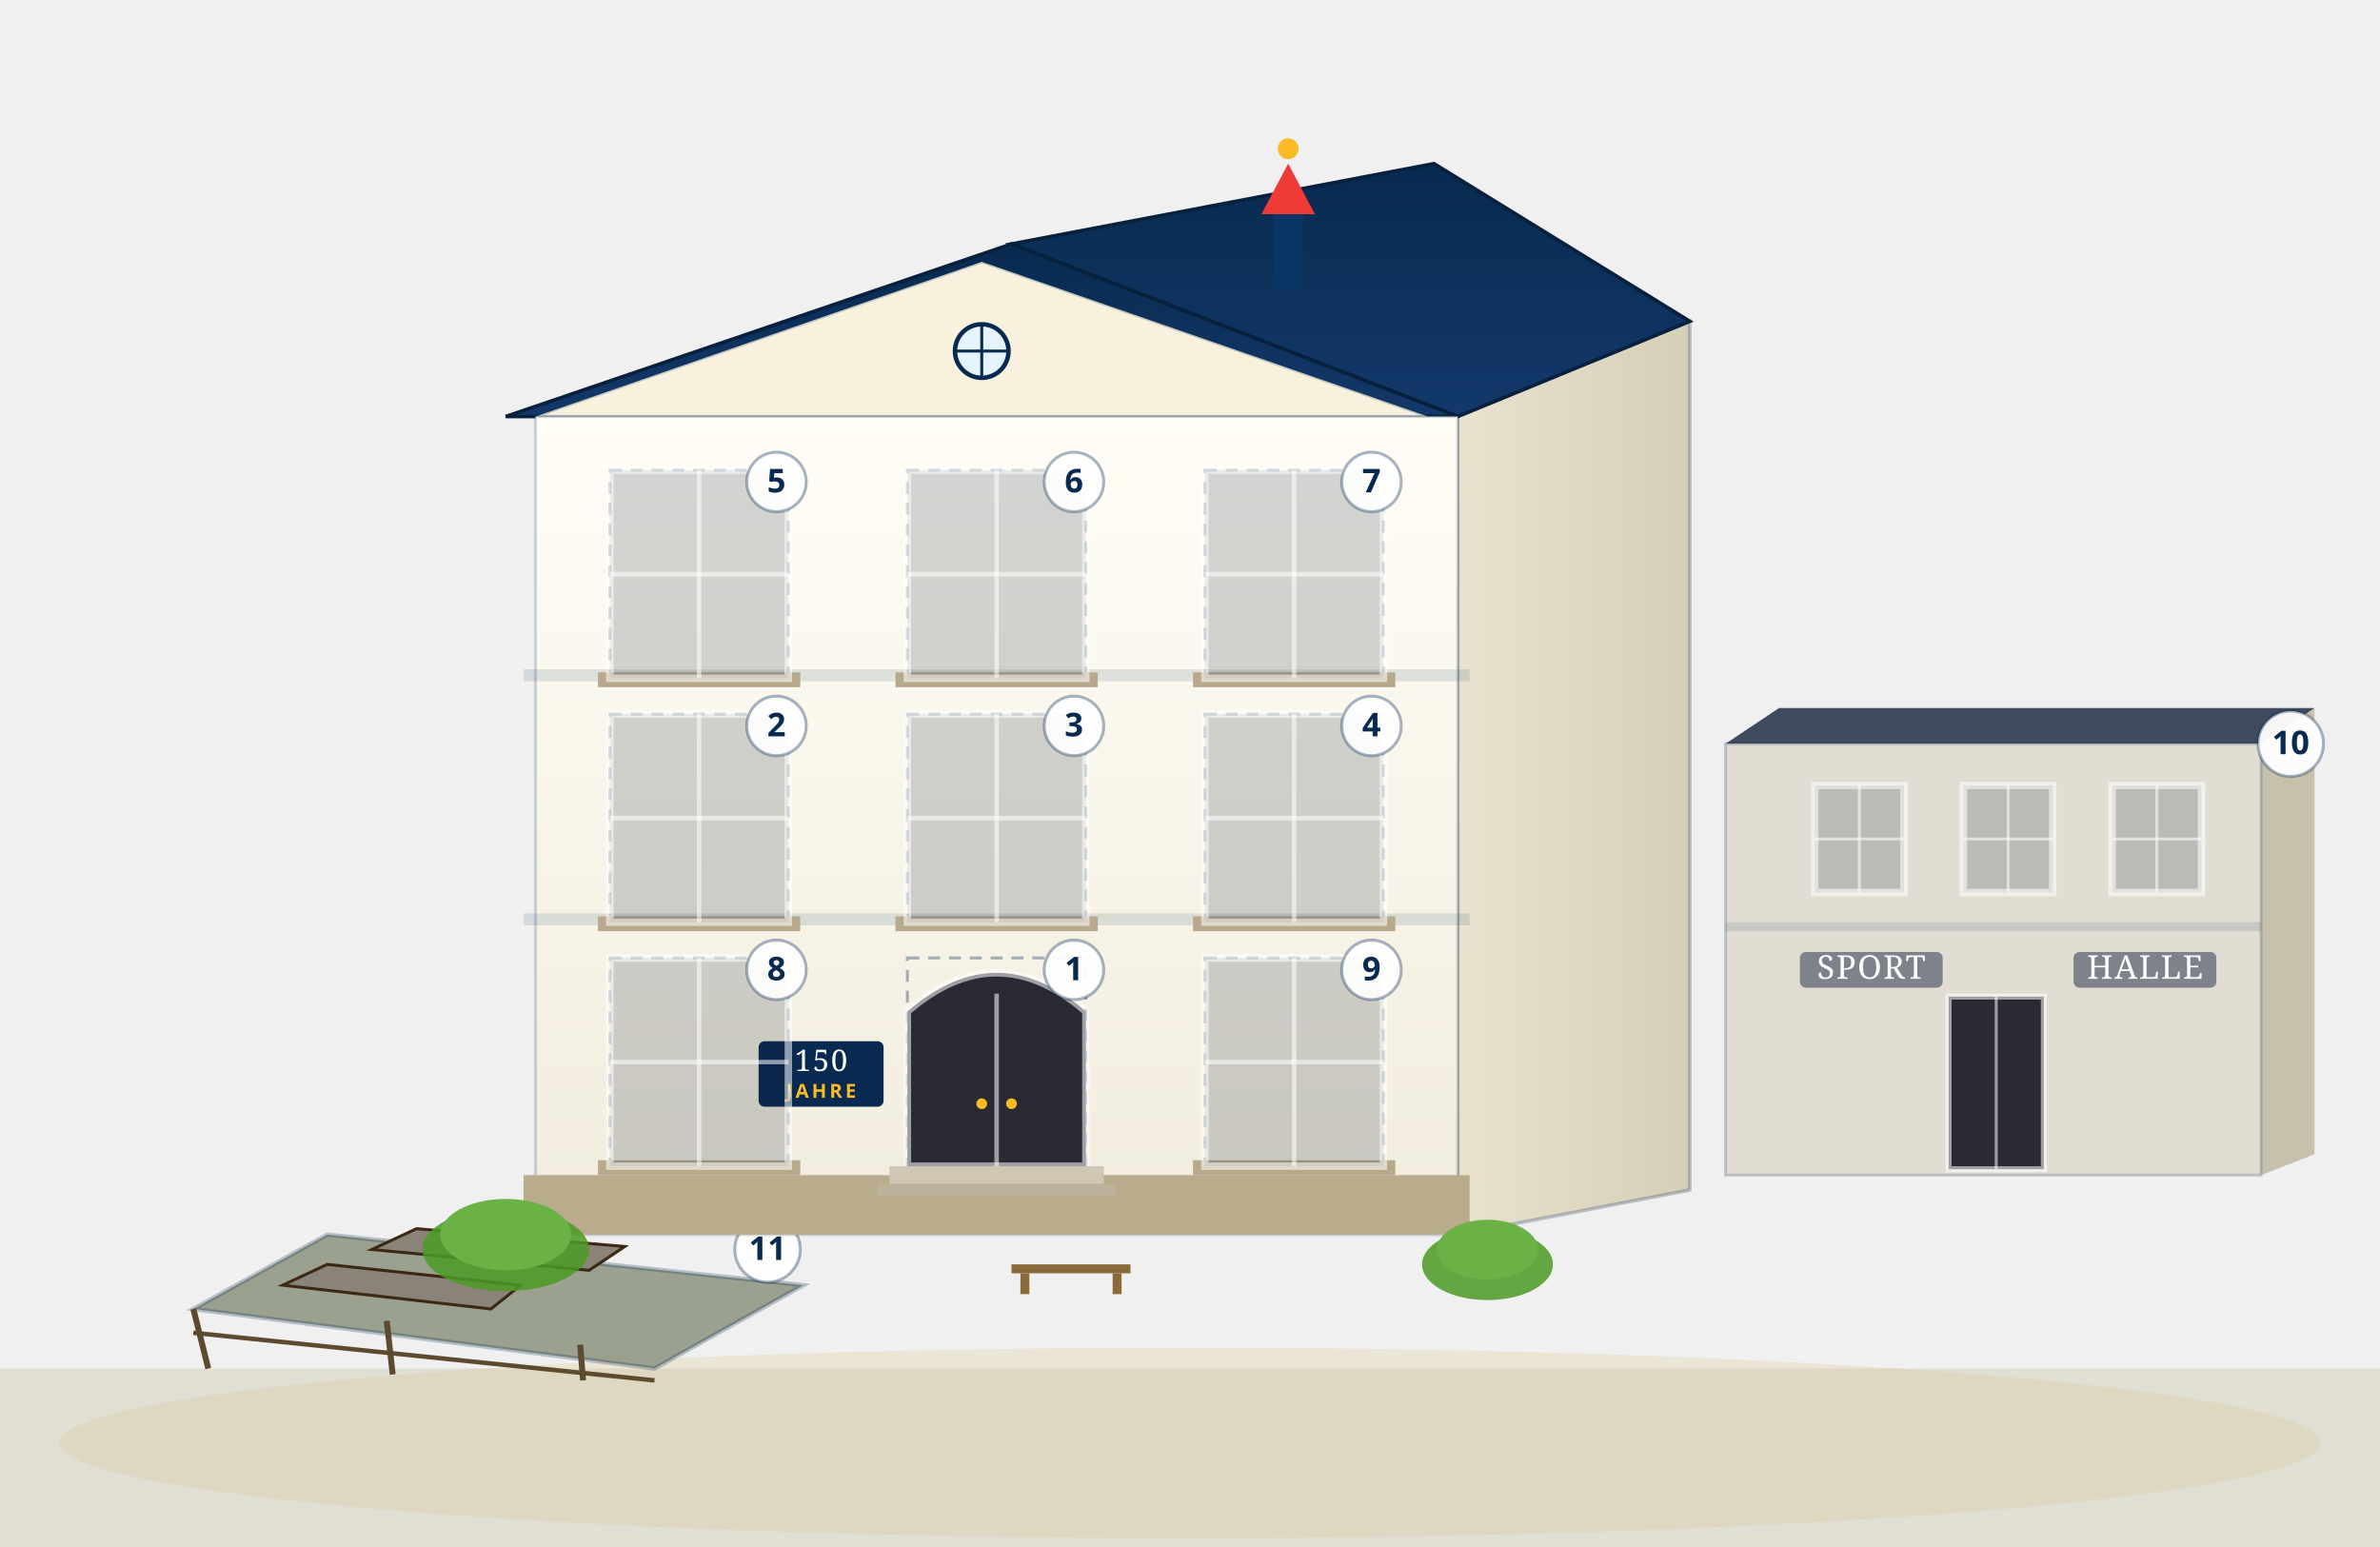
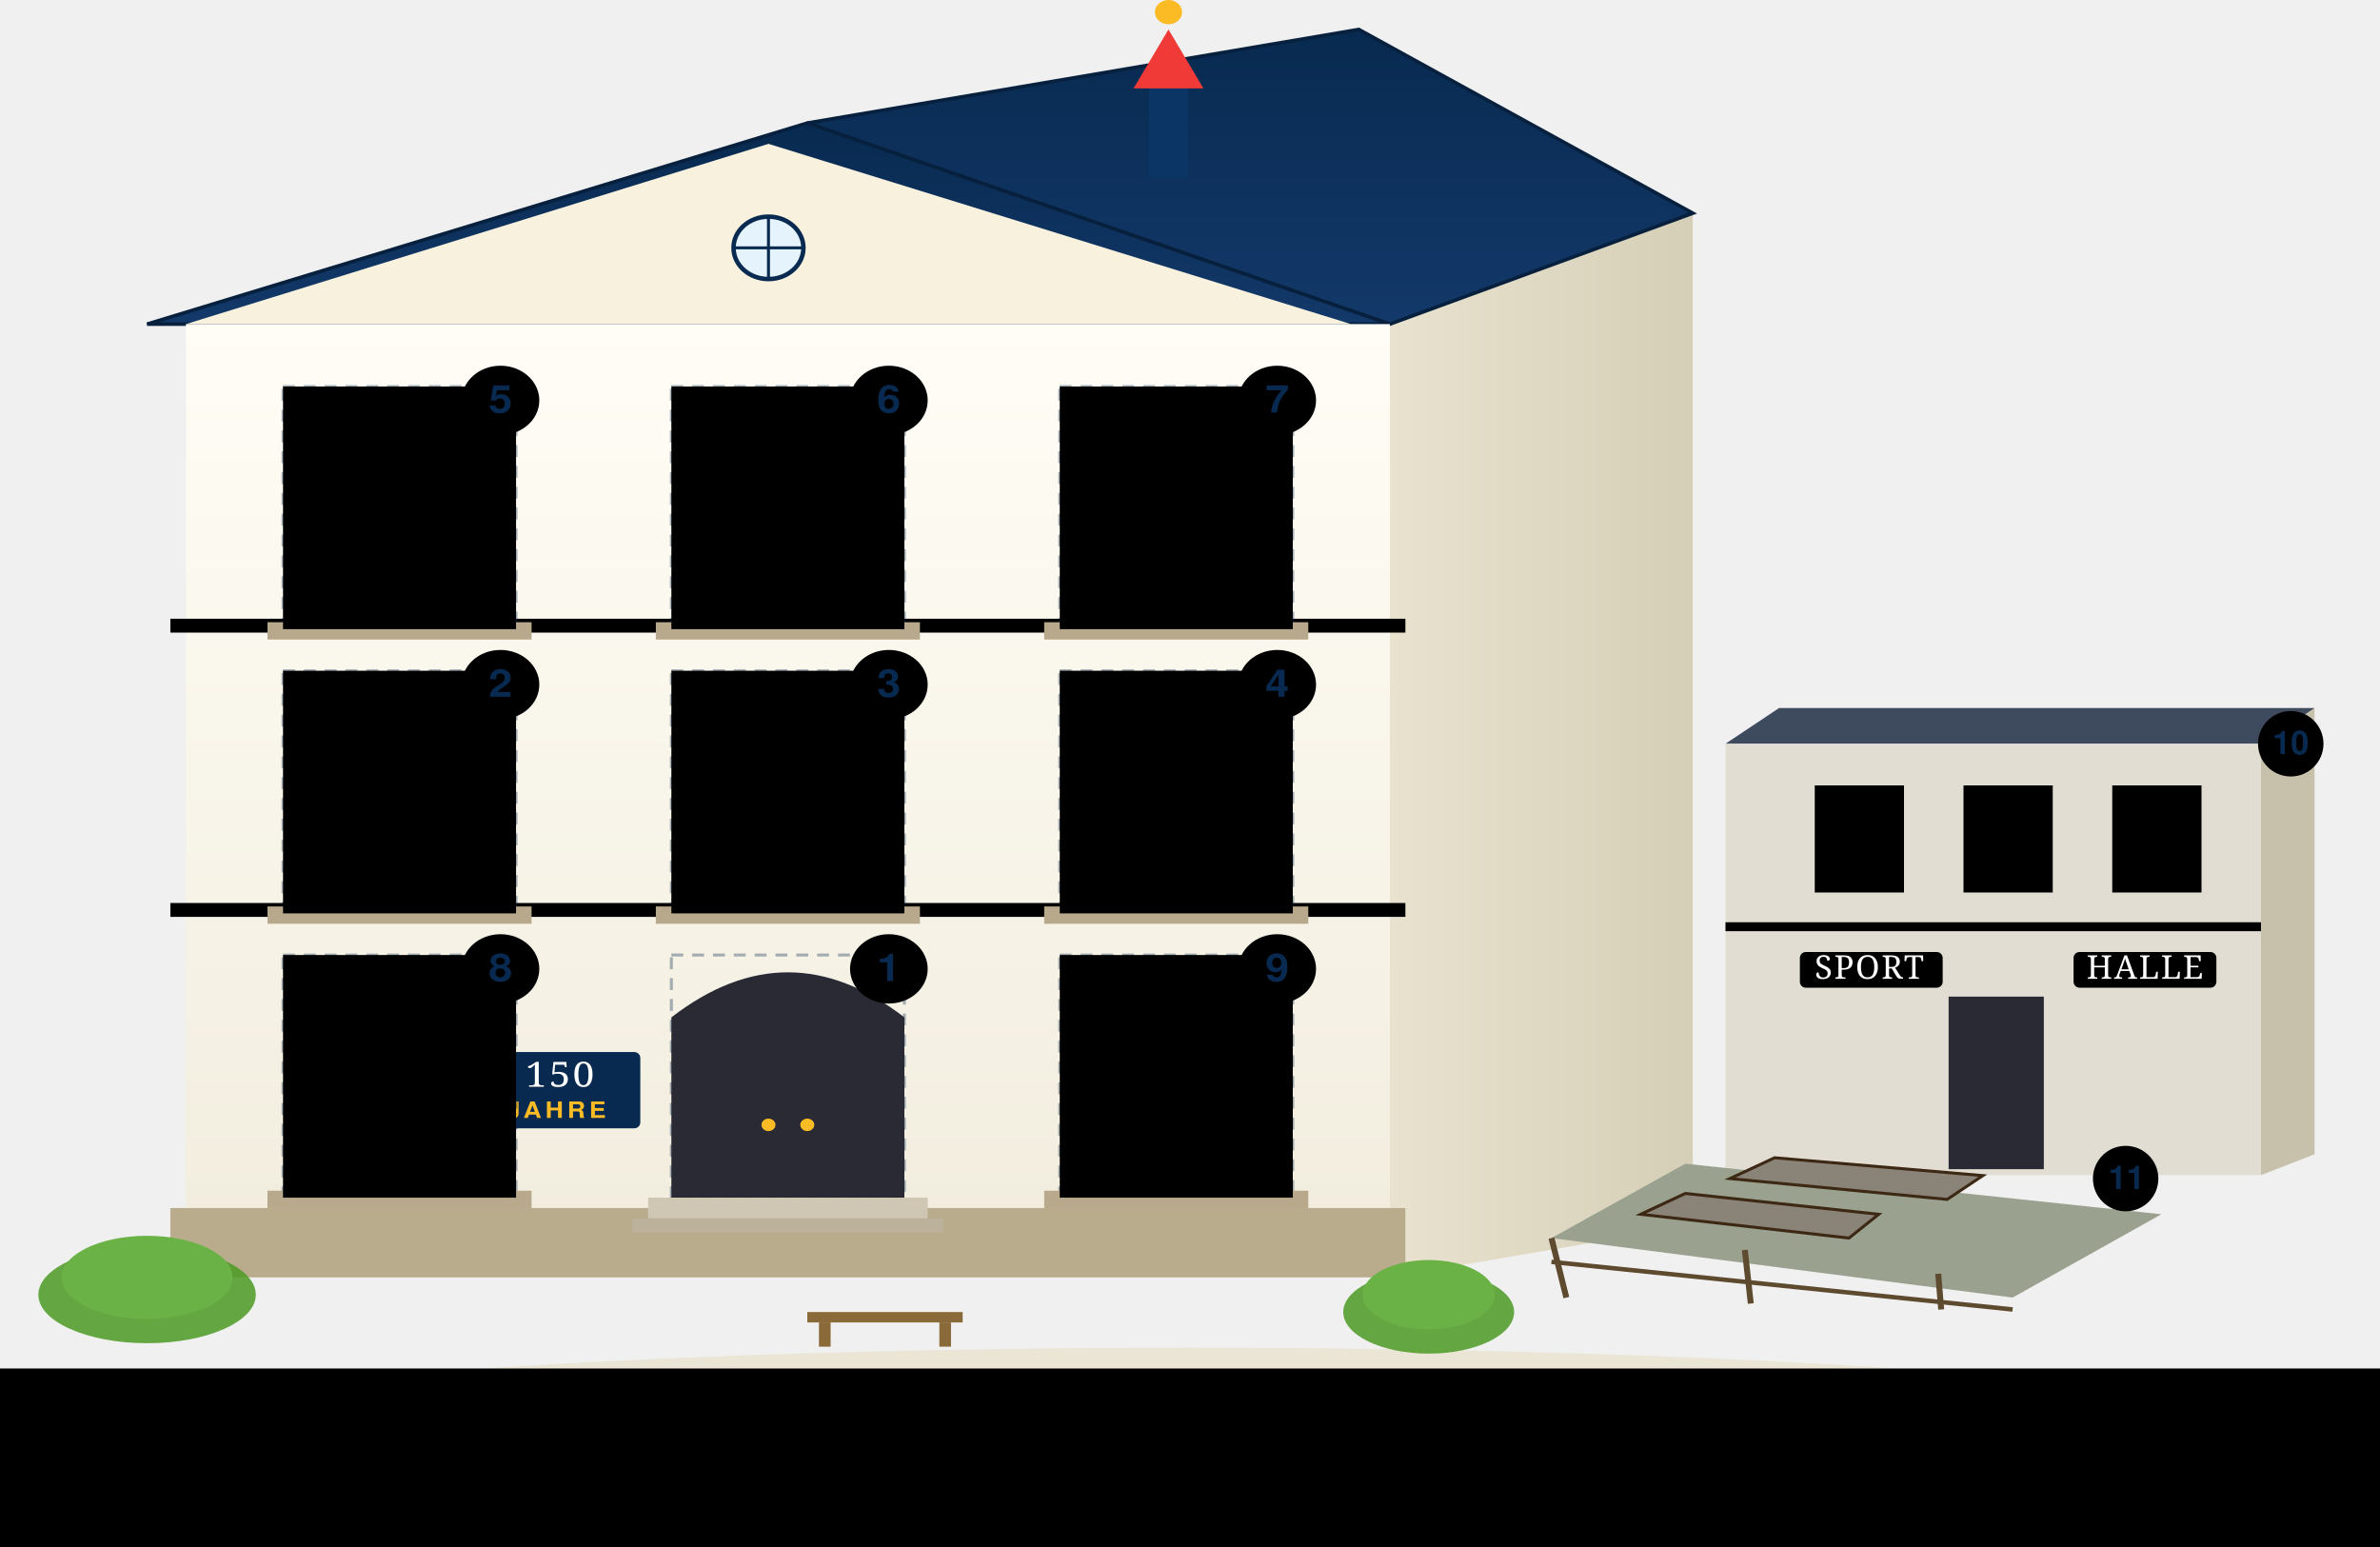
- <svg xmlns="http://www.w3.org/2000/svg" viewBox="0 0 800 520" width="800" height="520">
+ <svg xmlns="http://www.w3.org/2000/svg" id="Ebene_1" version="1.1" viewBox="0 0 800 520">
  <defs>
-     <linearGradient id="sh-wall" x1="0" x2="0" y1="0" y2="1">
-       <stop offset="0" stop-color="#FFFDF6" />
-       <stop offset="1" stop-color="#F1ECDD" />
+     <style>
+       .st0, .st1, .st2, .st3, .st4 {
+         fill: none;
+       }
+ 
+       .st5 {
+         letter-spacing: .05em;
+       }
+ 
+       .st5, .st6, .st3, .st7, .st8, .st9, .st10, .st11 {
+         isolation: isolate;
+       }
+ 
+       .st5, .st8 {
+         fill: #fff;
+         font-family: Georgia, Georgia;
+       }
+ 
+       .st5, .st10 {
+         font-size: 11px;
+       }
+ 
+       .st12 {
+         fill: #e1ddd2;
+       }
+ 
+       .st13 {
+         fill: url(#Unbenannter_Verlauf);
+       }
+ 
+       .st1 {
+         stroke-width: 2px;
+       }
+ 
+       .st1, .st2 {
+         stroke: #5e4a2e;
+       }
+ 
+       .st14 {
+         fill: url(#Unbenannter_Verlauf_4);
+       }
+ 
+       .st15 {
+         fill: #cfc6b3;
+       }
+ 
+       .st6 {
+         fill: #4b9a23;
+         opacity: .85;
+       }
+ 
+       .st2, .st16 {
+         stroke-width: 1.5px;
+       }
+ 
+       .st17 {
+         fill: #bcb29c;
+       }
+ 
+       .st18 {
+         fill: #9aa18f;
+       }
+ 
+       .st3 {
+         opacity: .35;
+         stroke-dasharray: 4 3;
+       }
+ 
+       .st3, .st4, .st16 {
+         stroke: #082a50;
+       }
+ 
+       .st19 {
+         fill: #b9ac8c;
+       }
+ 
+       .st20 {
+         fill: #8a8478;
+         stroke: #3d2814;
+       }
+ 
+       .st21 {
+         fill: #b9a98c;
+       }
+ 
+       .st7 {
+         font-size: 7.57px;
+         letter-spacing: .15em;
+       }
+ 
+       .st7, .st22 {
+         fill: #fbbb24;
+       }
+ 
+       .st7, .st9, .st10 {
+         font-family: Helvetica-Bold, Helvetica;
+         font-weight: 700;
+       }
+ 
+       .st23 {
+         fill: url(#Unbenannter_Verlauf_2);
+       }
+ 
+       .st23, .st24 {
+         stroke: #06203d;
+         stroke-width: 1.2px;
+       }
+ 
+       .st24 {
+         fill: url(#Unbenannter_Verlauf_3);
+       }
+ 
+       .st8 {
+         font-size: 11.65px;
+         letter-spacing: .05em;
+       }
+ 
+       .st25 {
+         fill: #f7f1de;
+       }
+ 
+       .st26 {
+         fill: #6bb246;
+       }
+ 
+       .st27 {
+         fill: #8b6a3a;
+       }
+ 
+       .st28, .st9, .st10 {
+         fill: #082a50;
+       }
+ 
+       .st9 {
+         font-size: 12.82px;
+       }
+ 
+       .st29 {
+         fill: #2a2a35;
+       }
+ 
+       .st30 {
+         fill: #3e4a5e;
+       }
+ 
+       .st31 {
+         fill: #0b3565;
+       }
+ 
+       .st11 {
+         fill: #e8e0cb;
+         opacity: .7;
+       }
+ 
+       .st32 {
+         fill: #c7c0ab;
+       }
+ 
+       .st33 {
+         fill: #ef3a37;
+       }
+ 
+       .st16 {
+         fill: #e4f3fc;
+       }
+     </style>
+     <linearGradient id="Unbenannter_Verlauf" data-name="Unbenannter Verlauf" x1="-552.13" y1="799.63" x2="-550.82" y2="799.63" gradientTransform="translate(43533 245736) scale(78 -307)" gradientUnits="userSpaceOnUse">
+       <stop offset="0" stop-color="#e8e2cf" />
+       <stop offset="1" stop-color="#d6cfb7" />
    </linearGradient>
-     <linearGradient id="sh-rightwall" x1="0" x2="1" y1="0" y2="0">
-       <stop offset="0" stop-color="#E8E2CF" />
-       <stop offset="1" stop-color="#D6CFB7" />
-     </linearGradient>
-     <linearGradient id="sh-roof" x1="0" x2="0" y1="0" y2="1">
-       <stop offset="0" stop-color="#082A50" />
+     <linearGradient id="Unbenannter_Verlauf_2" data-name="Unbenannter Verlauf 2" x1="-556.2" y1="798.25" x2="-556.2" y2="797.08" gradientTransform="translate(127233 67861) scale(228 -85)" gradientUnits="userSpaceOnUse">
+       <stop offset="0" stop-color="#082a50" />
      <stop offset="1" stop-color="#13396a" />
    </linearGradient>
-     <style>
-       .window-frame { fill: rgba(20, 30, 50, 0.18); stroke: rgba(255,255,255,.55); stroke-width: 2.5; }
-       .window-sill { fill: #b9a98c; }
-       .station-nr { font-family: system-ui, sans-serif; font-size: 11px; font-weight: 800; fill: #082a50; text-anchor: middle; }
-       .window-guide { fill: none; stroke: #082a50; stroke-width: 1; stroke-dasharray: 4 3; opacity: 0.35; }
-     </style>
+     <linearGradient id="Unbenannter_Verlauf_3" data-name="Unbenannter Verlauf 3" x1="-556.98" y1="796.89" x2="-556.98" y2="795.73" gradientTransform="translate(178491 46261) scale(320 -58)" gradientUnits="userSpaceOnUse">
+       <stop offset="0" stop-color="#082a50" />
+       <stop offset="1" stop-color="#13396a" />
+     </linearGradient>
+     <linearGradient id="Unbenannter_Verlauf_4" data-name="Unbenannter Verlauf 4" x1="-556.92" y1="800.1" x2="-556.92" y2="798.93" gradientTransform="translate(172911 220136) scale(310 -275)" gradientUnits="userSpaceOnUse">
+       <stop offset="0" stop-color="#fffdf6" />
+       <stop offset="1" stop-color="#f1ecdd" />
+     </linearGradient>
  </defs>
  <g id="ground">
-     <ellipse cx="400" cy="485" rx="380" ry="32" fill="#E8E0CB" opacity="0.7" />
-     <rect x="0" y="460" width="800" height="60" fill="rgba(199,188,158,.35)" />
+     <ellipse class="st11" cx="400" cy="485" rx="380" ry="32" />
+     <rect y="460" width="800" height="60" />
+   </g>
+   <g id="gym">
+     <polygon class="st32" points="760 250 778 238 778 388 760 395 760 250" />
+     <polygon class="st30" points="580 250 760 250 778 238 598 238 580 250" />
+     <rect class="st12" x="580" y="250" width="180" height="145" />
+     <rect x="580" y="310" width="180" height="3" />
+     <g id="gym-windows">
+       <rect x="610" y="264" width="30" height="36" />
+       <line class="st0" x1="625" y1="264" x2="625" y2="300" />
+       <line class="st0" x1="610" y1="282" x2="640" y2="282" />
+       <rect x="660" y="264" width="30" height="36" />
+       <line class="st0" x1="675" y1="264" x2="675" y2="300" />
+       <line class="st0" x1="660" y1="282" x2="690" y2="282" />
+       <rect x="710" y="264" width="30" height="36" />
+       <line class="st0" x1="725" y1="264" x2="725" y2="300" />
+       <line class="st0" x1="710" y1="282" x2="740" y2="282" />
+     </g>
+     <rect class="st29" x="655" y="335" width="32" height="58" />
+     <line class="st0" x1="671" y1="335" x2="671" y2="393" />
+     <rect x="605" y="320" width="48" height="12" rx="2" ry="2" />
+     <text class="st5" transform="translate(609.96 329)">
+       <tspan x="0" y="0">SPORT</tspan>
+     </text>
+     <rect x="697" y="320" width="48" height="12" rx="2" ry="2" />
+     <text class="st5" transform="translate(701.35 329)">
+       <tspan x="0" y="0">HALLE</tspan>
+     </text>
+     <circle id="gym-station-chip" cx="770" cy="250" r="11" />
+     <text class="st10" transform="translate(763.88 253.5)">
+       <tspan x="0" y="0">10</tspan>
+     </text>
+   </g>
+   <g id="main-building">
+     <polygon id="right-wall" class="st13" points="467.18 108.94 569 71.66 569 411.89 467.18 429.37 467.18 108.94" />
+     <polygon id="roof-right" class="st23" points="467.18 108.94 569 71.66 456.73 9.9 271.36 41.36 467.18 108.94" />
+     <polygon id="roof-left" class="st24" points="49.44 108.94 271.36 41.36 467.18 108.94 49.44 108.94" />
+     <polygon id="roof-attic" class="st25" points="62.5 108.94 258.31 48.35 454.12 108.94 62.5 108.94" />
+     <g id="clock">
+       <ellipse class="st16" cx="258.31" cy="83.31" rx="11.75" ry="10.49" />
+       <line class="st4" x1="258.31" y1="72.82" x2="258.31" y2="93.8" />
+       <line class="st4" x1="246.56" y1="83.31" x2="270.06" y2="83.31" />
+     </g>
+     <rect id="front-wall" class="st14" x="62.5" y="108.94" width="404.68" height="320.42" />
+     <rect x="57.27" y="207.98" width="415.13" height="4.66" />
+     <rect x="57.27" y="303.53" width="415.13" height="4.66" />
+     <rect class="st19" x="57.27" y="406.06" width="415.13" height="23.3" />
+     <g id="flag">
+       <rect class="st31" x="386.24" y="29.71" width="13.05" height="30.29" />
+       <polygon class="st33" points="381.02 29.71 404.52 29.71 392.77 9.9 381.02 29.71" />
+       <ellipse class="st22" cx="392.77" cy="4.08" rx="4.57" ry="4.08" />
+     </g>
+     <g id="jubilee-badge">
+       <rect class="st28" x="160.4" y="353.63" width="54.83" height="25.63" rx="2" ry="2" />
+       <text class="st8" transform="translate(176.58 365.28) scale(1.12 1)">
+         <tspan x="0" y="0">150</tspan>
+       </text>
+       <text class="st7" transform="translate(170.17 375.77) scale(1.12 1)">
+         <tspan x="0" y="0">JAHRE</tspan>
+       </text>
+     </g>
+     <g id="decor-trees">
+       <ellipse class="st6" cx="49.44" cy="435.19" rx="36.55" ry="16.31" />
+       <ellipse class="st26" cx="49.44" cy="429.37" rx="28.72" ry="13.98" />
+       <ellipse class="st6" cx="480.23" cy="441.02" rx="28.72" ry="13.98" />
+       <ellipse class="st26" cx="480.23" cy="435.19" rx="22.19" ry="11.65" />
+     </g>
+     <g id="decor-bench">
+       <rect class="st27" x="271.36" y="441.02" width="52.22" height="3.5" />
+       <rect class="st27" x="275.28" y="444.51" width="3.92" height="8.16" />
+       <rect class="st27" x="315.75" y="444.51" width="3.92" height="8.16" />
+     </g>
  </g>
  <g id="garden">
-     <polygon id="garden-patch" points="65,440 220,460 270,432 110,415" fill="#9aa18f" stroke="rgba(8,42,80,.25)" stroke-width="1.5" />
-     <polygon points="95,432 165,440 175,432 110,425" fill="#8a8478" stroke="#3d2814" stroke-width="1" />
-     <polygon points="125,420 198,427 210,419 140,413" fill="#8a8478" stroke="#3d2814" stroke-width="1" />
-     <line x1="65" y1="440" x2="70" y2="460" stroke="#5e4a2e" stroke-width="2" />
-     <line x1="130" y1="444" x2="132" y2="462" stroke="#5e4a2e" stroke-width="2" />
-     <line x1="195" y1="452" x2="196" y2="464" stroke="#5e4a2e" stroke-width="2" />
-     <line x1="65" y1="448" x2="220" y2="464" stroke="#5e4a2e" stroke-width="1.5" />
-     <circle id="garden-station-chip" cx="258" cy="420" r="11" fill="rgba(255,255,255,.95)" stroke="rgba(8,42,80,.35)" stroke-width="1" />
-     <text class="station-nr" x="258" y="423.5">11</text>
-   </g>
-   <g id="gym">
-     <polygon points="760,250 778,238 778,388 760,395" fill="#C7C0AB" />
-     <polygon points="580,250 760,250 778,238 598,238" fill="#3E4A5E" />
-     <rect x="580" y="250" width="180" height="145" fill="#E1DDD2" stroke="rgba(8,42,80,.2)" stroke-width="1" />
-     <rect x="580" y="310" width="180" height="3" fill="rgba(8,42,80,.12)" />
-     <g id="gym-windows">
-       <rect x="610" y="264" width="30" height="36" class="window-frame" />
-       <line x1="625" y1="264" x2="625" y2="300" stroke="rgba(255,255,255,.55)" stroke-width="1" />
-       <line x1="610" y1="282" x2="640" y2="282" stroke="rgba(255,255,255,.55)" stroke-width="1" />
-       <rect x="660" y="264" width="30" height="36" class="window-frame" />
-       <line x1="675" y1="264" x2="675" y2="300" stroke="rgba(255,255,255,.55)" stroke-width="1" />
-       <line x1="660" y1="282" x2="690" y2="282" stroke="rgba(255,255,255,.55)" stroke-width="1" />
-       <rect x="710" y="264" width="30" height="36" class="window-frame" />
-       <line x1="725" y1="264" x2="725" y2="300" stroke="rgba(255,255,255,.55)" stroke-width="1" />
-       <line x1="710" y1="282" x2="740" y2="282" stroke="rgba(255,255,255,.55)" stroke-width="1" />
-     </g>
-     <rect x="655" y="335" width="32" height="58" fill="#2a2a35" stroke="rgba(255,255,255,.55)" stroke-width="2" />
-     <line x1="671" y1="335" x2="671" y2="393" stroke="rgba(255,255,255,.55)" stroke-width="1" />
-     <rect x="605" y="320" width="48" height="12" rx="2" fill="rgba(60,70,90,.6)" />
-     <text x="629" y="329" text-anchor="middle" font-family="Georgia, serif" font-size="11" fill="#ffffff" letter-spacing="0.5">SPORT</text>
-     <rect x="697" y="320" width="48" height="12" rx="2" fill="rgba(60,70,90,.6)" />
-     <text x="721" y="329" text-anchor="middle" font-family="Georgia, serif" font-size="11" fill="#ffffff" letter-spacing="0.5">HALLE</text>
-     <circle id="gym-station-chip" cx="770" cy="250" r="11" fill="rgba(255,255,255,.95)" stroke="rgba(8,42,80,.35)" stroke-width="1" />
-     <text class="station-nr" x="770" y="253.5">10</text>
-   </g>
-   <g id="main-building">
-     <polygon id="right-wall" points="490,140 568,108 568,400 490,415" fill="url(#sh-rightwall)" stroke="rgba(8,42,80,.25)" stroke-width="1.2" />
-     <polygon id="roof-right" points="490,140 568,108 482,55 340,82" fill="url(#sh-roof)" stroke="#06203d" stroke-width="1.2" />
-     <polygon id="roof-left" points="170,140 340,82 490,140" fill="url(#sh-roof)" stroke="#06203d" stroke-width="1.2" />
-     <polygon id="roof-attic" points="180,140 330,88 480,140" fill="#F7F1DE" stroke="rgba(8,42,80,.22)" stroke-width="1" />
-     <g id="clock">
-       <circle cx="330" cy="118" r="9" fill="#e4f3fc" stroke="#082a50" stroke-width="1.5" />
-       <line x1="330" y1="109" x2="330" y2="127" stroke="#082a50" stroke-width="1" />
-       <line x1="321" y1="118" x2="339" y2="118" stroke="#082a50" stroke-width="1" />
-     </g>
-     <rect id="front-wall" x="180" y="140" width="310" height="275" fill="url(#sh-wall)" stroke="rgba(8,42,80,.18)" stroke-width="1" />
-     <rect x="176" y="225" width="318" height="4" fill="rgba(8,42,80,.12)" />
-     <rect x="176" y="307" width="318" height="4" fill="rgba(8,42,80,.12)" />
-     <rect x="176" y="395" width="318" height="20" fill="#B9AC8C" />
-     <g id="flag">
-       <rect x="428" y="72" width="10" height="26" fill="#0B3565" />
-       <polygon points="424,72 442,72 433,55" fill="#ef3a37" />
-       <circle cx="433" cy="50" r="3.5" fill="#fbbb24" />
-     </g>
-     <g id="jubilee-badge" transform="translate(255, 350)">
-       <rect x="0" y="0" width="42" height="22" rx="2" fill="#082a50" />
-       <text x="21" y="10" text-anchor="middle" font-family="Georgia, serif" font-size="10" fill="#ffffff" letter-spacing="0.5">150</text>
-       <text x="21" y="19" text-anchor="middle" font-family="system-ui, sans-serif" font-weight="800" font-size="6.5" fill="#fbbb24" letter-spacing="1">JAHRE</text>
-     </g>
-     <g id="decor-trees">
-       <ellipse cx="170" cy="420" rx="28" ry="14" fill="#4B9A23" opacity="0.85" />
-       <ellipse cx="170" cy="415" rx="22" ry="12" fill="#6BB246" />
-       <ellipse cx="500" cy="425" rx="22" ry="12" fill="#4B9A23" opacity="0.85" />
-       <ellipse cx="500" cy="420" rx="17" ry="10" fill="#6BB246" />
-     </g>
-     <g id="decor-bench">
-       <rect x="340" y="425" width="40" height="3" fill="#8b6a3a" />
-       <rect x="343" y="428" width="3" height="7" fill="#8b6a3a" />
-       <rect x="374" y="428" width="3" height="7" fill="#8b6a3a" />
-     </g>
+     <polygon id="garden-patch" class="st18" points="521.5 416.16 676.5 436.16 726.5 408.16 566.5 391.16 521.5 416.16" />
+     <polygon class="st20" points="551.5 408.16 621.5 416.16 631.5 408.16 566.5 401.16 551.5 408.16" />
+     <polygon class="st20" points="581.5 396.16 654.5 403.16 666.5 395.16 596.5 389.16 581.5 396.16" />
+     <line class="st1" x1="521.5" y1="416.16" x2="526.5" y2="436.16" />
+     <line class="st1" x1="586.5" y1="420.16" x2="588.5" y2="438.16" />
+     <line class="st1" x1="651.5" y1="428.16" x2="652.5" y2="440.16" />
+     <line class="st2" x1="521.5" y1="424.16" x2="676.5" y2="440.16" />
+     <circle id="garden-station-chip" cx="714.5" cy="396.16" r="11" />
+     <text class="st10" transform="translate(708.68 399.66)">
+       <tspan x="0" y="0">11</tspan>
+     </text>
  </g>
  <g id="windows">
-     <g id="window-top-left" data-room="top-left" data-slug="pc-raum" data-nr="5">
-       <rect x="205" y="158" width="60" height="70" class="window-guide" />
-       <rect x="201" y="226" width="68" height="5" class="window-sill" />
-       <rect x="205" y="158" width="60" height="70" class="window-frame" />
-       <line x1="235" y1="158" x2="235" y2="228" stroke="rgba(255,255,255,.55)" stroke-width="1.5" />
-       <line x1="205" y1="193" x2="265" y2="193" stroke="rgba(255,255,255,.55)" stroke-width="1.5" />
-       <circle cx="261" cy="162" r="10" fill="rgba(255,255,255,.92)" stroke="rgba(8,42,80,.35)" stroke-width="1" />
-       <text class="station-nr" x="261" y="165.5">5</text>
-     </g>
-     <g id="window-top-mid" data-room="top-mid" data-slug="lesewelt" data-nr="6">
-       <rect x="305" y="158" width="60" height="70" class="window-guide" />
-       <rect x="301" y="226" width="68" height="5" class="window-sill" />
-       <rect x="305" y="158" width="60" height="70" class="window-frame" />
-       <line x1="335" y1="158" x2="335" y2="228" stroke="rgba(255,255,255,.55)" stroke-width="1.5" />
-       <line x1="305" y1="193" x2="365" y2="193" stroke="rgba(255,255,255,.55)" stroke-width="1.5" />
-       <circle cx="361" cy="162" r="10" fill="rgba(255,255,255,.92)" stroke="rgba(8,42,80,.35)" stroke-width="1" />
-       <text class="station-nr" x="361" y="165.5">6</text>
-     </g>
-     <g id="window-top-right" data-room="top-right" data-slug="werken" data-nr="7">
-       <rect x="405" y="158" width="60" height="70" class="window-guide" />
-       <rect x="401" y="226" width="68" height="5" class="window-sill" />
-       <rect x="405" y="158" width="60" height="70" class="window-frame" />
-       <line x1="435" y1="158" x2="435" y2="228" stroke="rgba(255,255,255,.55)" stroke-width="1.5" />
-       <line x1="405" y1="193" x2="465" y2="193" stroke="rgba(255,255,255,.55)" stroke-width="1.5" />
-       <circle cx="461" cy="162" r="10" fill="rgba(255,255,255,.92)" stroke="rgba(8,42,80,.35)" stroke-width="1" />
-       <text class="station-nr" x="461" y="165.5">7</text>
-     </g>
-     <g id="window-mid-left" data-room="mid-left" data-slug="musik" data-nr="2">
-       <rect x="205" y="240" width="60" height="70" class="window-guide" />
-       <rect x="201" y="308" width="68" height="5" class="window-sill" />
-       <rect x="205" y="240" width="60" height="70" class="window-frame" />
-       <line x1="235" y1="240" x2="235" y2="310" stroke="rgba(255,255,255,.55)" stroke-width="1.5" />
-       <line x1="205" y1="275" x2="265" y2="275" stroke="rgba(255,255,255,.55)" stroke-width="1.5" />
-       <circle cx="261" cy="244" r="10" fill="rgba(255,255,255,.92)" stroke="rgba(8,42,80,.35)" stroke-width="1" />
-       <text class="station-nr" x="261" y="247.5">2</text>
-     </g>
-     <g id="window-mid-mid" data-room="mid-mid" data-slug="daz" data-nr="3">
-       <rect x="305" y="240" width="60" height="70" class="window-guide" />
-       <rect x="301" y="308" width="68" height="5" class="window-sill" />
-       <rect x="305" y="240" width="60" height="70" class="window-frame" />
-       <line x1="335" y1="240" x2="335" y2="310" stroke="rgba(255,255,255,.55)" stroke-width="1.5" />
-       <line x1="305" y1="275" x2="365" y2="275" stroke="rgba(255,255,255,.55)" stroke-width="1.5" />
-       <circle cx="361" cy="244" r="10" fill="rgba(255,255,255,.92)" stroke="rgba(8,42,80,.35)" stroke-width="1" />
-       <text class="station-nr" x="361" y="247.5">3</text>
-     </g>
-     <g id="window-mid-right" data-room="mid-right" data-slug="kunst" data-nr="4">
-       <rect x="405" y="240" width="60" height="70" class="window-guide" />
-       <rect x="401" y="308" width="68" height="5" class="window-sill" />
-       <rect x="405" y="240" width="60" height="70" class="window-frame" />
-       <line x1="435" y1="240" x2="435" y2="310" stroke="rgba(255,255,255,.55)" stroke-width="1.5" />
-       <line x1="405" y1="275" x2="465" y2="275" stroke="rgba(255,255,255,.55)" stroke-width="1.5" />
-       <circle cx="461" cy="244" r="10" fill="rgba(255,255,255,.92)" stroke="rgba(8,42,80,.35)" stroke-width="1" />
-       <text class="station-nr" x="461" y="247.5">4</text>
-     </g>
-     <g id="window-ground-left" data-room="ground-left" data-slug="speiseraum" data-nr="8">
-       <rect x="205" y="322" width="60" height="70" class="window-guide" />
-       <rect x="201" y="390" width="68" height="5" class="window-sill" />
-       <rect x="205" y="322" width="60" height="70" class="window-frame" />
-       <line x1="235" y1="322" x2="235" y2="392" stroke="rgba(255,255,255,.55)" stroke-width="1.5" />
-       <line x1="205" y1="357" x2="265" y2="357" stroke="rgba(255,255,255,.55)" stroke-width="1.5" />
-       <circle cx="261" cy="326" r="10" fill="rgba(255,255,255,.92)" stroke="rgba(8,42,80,.35)" stroke-width="1" />
-       <text class="station-nr" x="261" y="329.5">8</text>
-     </g>
-     <g id="window-ground-mid" data-room="ground-mid" data-slug="klassenzimmer" data-nr="1">
-       <rect x="305" y="322" width="60" height="70" class="window-guide" />
-       <path d="M 305 392 L 305 340 Q 335 314 365 340 L 365 392 Z" fill="#2a2a35" stroke="rgba(255,255,255,.55)" stroke-width="2.5" />
-       <line x1="335" y1="334" x2="335" y2="392" stroke="rgba(255,255,255,.55)" stroke-width="1.5" />
-       <circle cx="330" cy="371" r="1.8" fill="#fbbb24" />
-       <circle cx="340" cy="371" r="1.8" fill="#fbbb24" />
-       <rect x="299" y="392" width="72" height="6" fill="#cfc6b3" />
-       <rect x="295" y="398" width="80" height="4" fill="#bcb29c" />
-       <circle cx="361" cy="326" r="10" fill="rgba(255,255,255,.92)" stroke="rgba(8,42,80,.35)" stroke-width="1" />
-       <text class="station-nr" x="361" y="329.5">1</text>
-     </g>
-     <g id="window-ground-right" data-room="ground-right" data-slug="hort" data-nr="9">
-       <rect x="405" y="322" width="60" height="70" class="window-guide" />
-       <rect x="401" y="390" width="68" height="5" class="window-sill" />
-       <rect x="405" y="322" width="60" height="70" class="window-frame" />
-       <line x1="435" y1="322" x2="435" y2="392" stroke="rgba(255,255,255,.55)" stroke-width="1.5" />
-       <line x1="405" y1="357" x2="465" y2="357" stroke="rgba(255,255,255,.55)" stroke-width="1.5" />
-       <circle cx="461" cy="326" r="10" fill="rgba(255,255,255,.92)" stroke="rgba(8,42,80,.35)" stroke-width="1" />
-       <text class="station-nr" x="461" y="329.5">9</text>
+     <g id="window-top-left" data-nr="5" data-room="top-left" data-slug="pc-raum">
+       <rect class="st3" x="95.13" y="129.92" width="78.33" height="81.56" />
+       <rect class="st21" x="89.91" y="209.15" width="88.77" height="5.83" />
+       <rect x="95.13" y="129.92" width="78.33" height="81.56" />
+       <line class="st0" x1="134.29" y1="129.92" x2="134.29" y2="211.48" />
+       <line class="st0" x1="95.13" y1="170.7" x2="173.46" y2="170.7" />
+       <ellipse cx="168.23" cy="134.58" rx="13.05" ry="11.65" />
+       <text class="st9" transform="translate(164.24 138.66) scale(1.12 1)">
+         <tspan x="0" y="0">5</tspan>
+       </text>
+     </g>
+     <g id="window-top-mid" data-nr="6" data-room="top-mid" data-slug="lesewelt">
+       <rect class="st3" x="225.67" y="129.92" width="78.33" height="81.56" />
+       <rect class="st21" x="220.45" y="209.15" width="88.77" height="5.83" />
+       <rect x="225.67" y="129.92" width="78.33" height="81.56" />
+       <line class="st0" x1="264.84" y1="129.92" x2="264.84" y2="211.48" />
+       <line class="st0" x1="225.67" y1="170.7" x2="304" y2="170.7" />
+       <ellipse cx="298.78" cy="134.58" rx="13.05" ry="11.65" />
+       <text class="st9" transform="translate(294.78 138.66) scale(1.12 1)">
+         <tspan x="0" y="0">6</tspan>
+       </text>
+     </g>
+     <g id="window-top-right" data-nr="7" data-room="top-right" data-slug="werken">
+       <rect class="st3" x="356.22" y="129.92" width="78.33" height="81.56" />
+       <rect class="st21" x="350.99" y="209.15" width="88.77" height="5.83" />
+       <rect x="356.22" y="129.92" width="78.33" height="81.56" />
+       <line class="st0" x1="395.38" y1="129.92" x2="395.38" y2="211.48" />
+       <line class="st0" x1="356.22" y1="170.7" x2="434.54" y2="170.7" />
+       <ellipse cx="429.32" cy="134.58" rx="13.05" ry="11.65" />
+       <text class="st9" transform="translate(425.33 138.66) scale(1.12 1)">
+         <tspan x="0" y="0">7</tspan>
+       </text>
+     </g>
+     <g id="window-mid-left" data-nr="2" data-room="mid-left" data-slug="musik">
+       <rect class="st3" x="95.13" y="225.46" width="78.33" height="81.56" />
+       <rect class="st21" x="89.91" y="304.69" width="88.77" height="5.83" />
+       <rect x="95.13" y="225.46" width="78.33" height="81.56" />
+       <line class="st0" x1="134.29" y1="225.46" x2="134.29" y2="307.02" />
+       <line class="st0" x1="95.13" y1="266.24" x2="173.46" y2="266.24" />
+       <ellipse cx="168.23" cy="230.12" rx="13.05" ry="11.65" />
+       <text class="st9" transform="translate(164.24 234.2) scale(1.12 1)">
+         <tspan x="0" y="0">2</tspan>
+       </text>
+     </g>
+     <g id="window-mid-mid" data-nr="3" data-room="mid-mid" data-slug="daz">
+       <rect class="st3" x="225.67" y="225.46" width="78.33" height="81.56" />
+       <rect class="st21" x="220.45" y="304.69" width="88.77" height="5.83" />
+       <rect x="225.67" y="225.46" width="78.33" height="81.56" />
+       <line class="st0" x1="264.84" y1="225.46" x2="264.84" y2="307.02" />
+       <line class="st0" x1="225.67" y1="266.24" x2="304" y2="266.24" />
+       <ellipse cx="298.78" cy="230.12" rx="13.05" ry="11.65" />
+       <text class="st9" transform="translate(294.78 234.2) scale(1.12 1)">
+         <tspan x="0" y="0">3</tspan>
+       </text>
+     </g>
+     <g id="window-mid-right" data-nr="4" data-room="mid-right" data-slug="kunst">
+       <rect class="st3" x="356.22" y="225.46" width="78.33" height="81.56" />
+       <rect class="st21" x="350.99" y="304.69" width="88.77" height="5.83" />
+       <rect x="356.22" y="225.46" width="78.33" height="81.56" />
+       <line class="st0" x1="395.38" y1="225.46" x2="395.38" y2="307.02" />
+       <line class="st0" x1="356.22" y1="266.24" x2="434.54" y2="266.24" />
+       <ellipse cx="429.32" cy="230.12" rx="13.05" ry="11.65" />
+       <text class="st9" transform="translate(425.33 234.2) scale(1.12 1)">
+         <tspan x="0" y="0">4</tspan>
+       </text>
+     </g>
+     <g id="window-ground-left" data-nr="8" data-room="ground-left" data-slug="speiseraum">
+       <rect class="st3" x="95.13" y="321.01" width="78.33" height="81.56" />
+       <rect class="st21" x="89.91" y="400.24" width="88.77" height="5.83" />
+       <rect x="95.13" y="321.01" width="78.33" height="81.56" />
+       <line class="st0" x1="134.29" y1="321.01" x2="134.29" y2="402.57" />
+       <line class="st0" x1="95.13" y1="361.79" x2="173.46" y2="361.79" />
+       <ellipse cx="168.23" cy="325.67" rx="13.05" ry="11.65" />
+       <text class="st9" transform="translate(164.24 329.74) scale(1.12 1)">
+         <tspan x="0" y="0">8</tspan>
+       </text>
+     </g>
+     <g id="window-ground-mid" data-nr="1" data-room="ground-mid" data-slug="klassenzimmer">
+       <rect class="st3" x="225.67" y="321.01" width="78.33" height="81.56" />
+       <path class="st29" d="M225.67,402.57v-60.59c26.11-20.2,52.22-20.2,78.33,0v60.59h-78.33Z" />
+       <line class="st0" x1="264.84" y1="334.99" x2="264.84" y2="402.57" />
+       <ellipse class="st22" cx="258.31" cy="378.1" rx="2.35" ry="2.1" />
+       <ellipse class="st22" cx="271.36" cy="378.1" rx="2.35" ry="2.1" />
+       <rect class="st15" x="217.84" y="402.57" width="93.99" height="6.99" />
+       <rect class="st17" x="212.62" y="409.56" width="104.43" height="4.66" />
+       <ellipse cx="298.78" cy="325.67" rx="13.05" ry="11.65" />
+       <text class="st9" transform="translate(294.78 329.74) scale(1.12 1)">
+         <tspan x="0" y="0">1</tspan>
+       </text>
+     </g>
+     <g id="window-ground-right" data-nr="9" data-room="ground-right" data-slug="hort">
+       <rect class="st3" x="356.22" y="321.01" width="78.33" height="81.56" />
+       <rect class="st21" x="350.99" y="400.24" width="88.77" height="5.83" />
+       <rect x="356.22" y="321.01" width="78.33" height="81.56" />
+       <line class="st0" x1="395.38" y1="321.01" x2="395.38" y2="402.57" />
+       <line class="st0" x1="356.22" y1="361.79" x2="434.54" y2="361.79" />
+       <ellipse cx="429.32" cy="325.67" rx="13.05" ry="11.65" />
+       <text class="st9" transform="translate(425.33 329.74) scale(1.12 1)">
+         <tspan x="0" y="0">9</tspan>
+       </text>
    </g>
  </g>
</svg>
